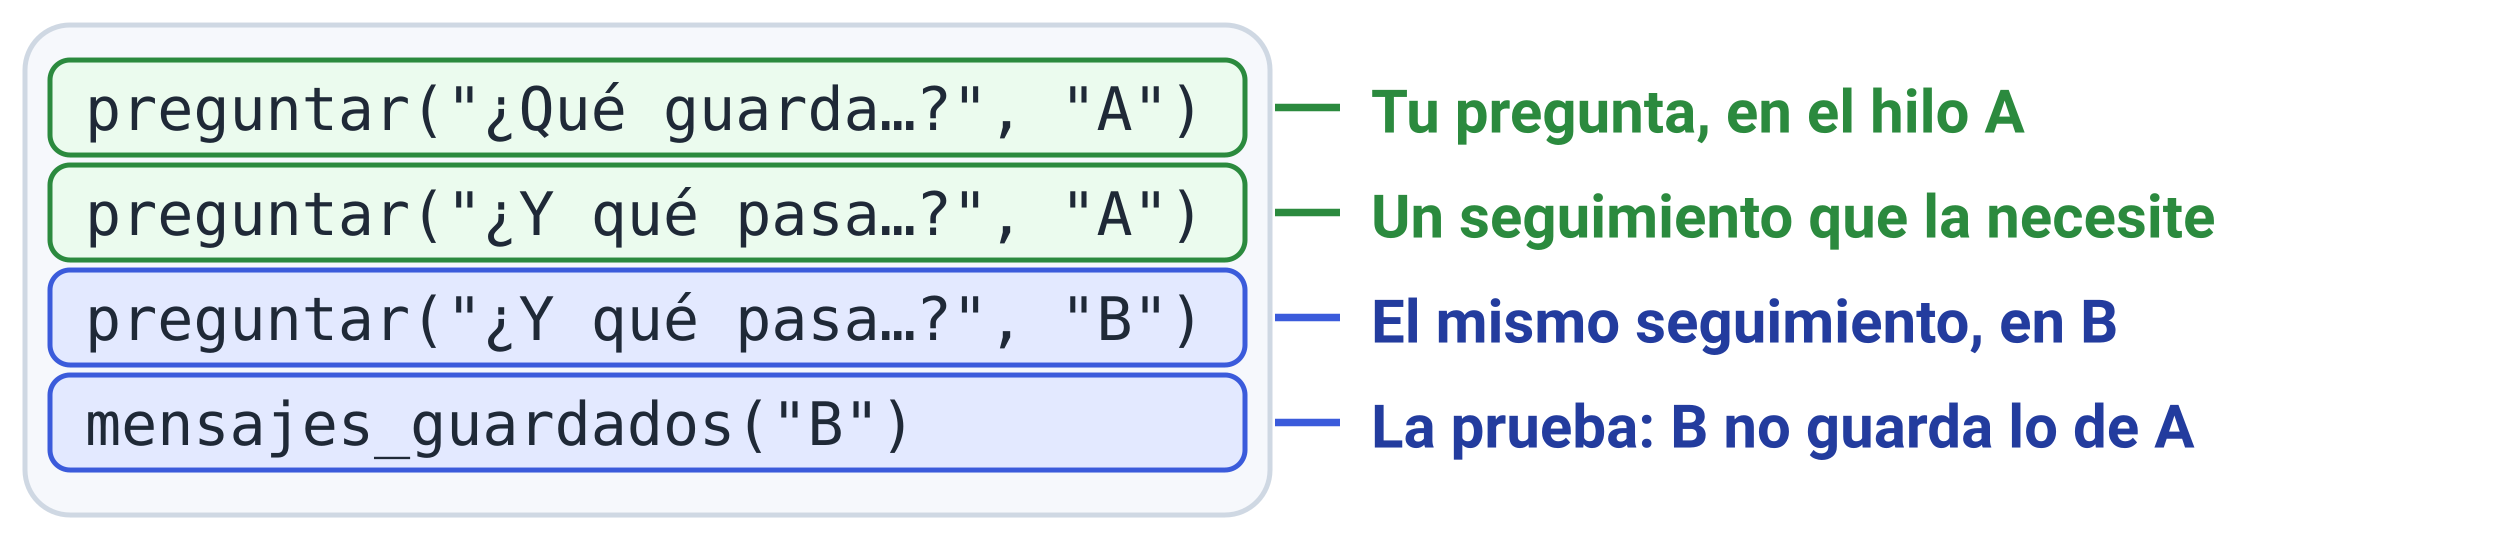
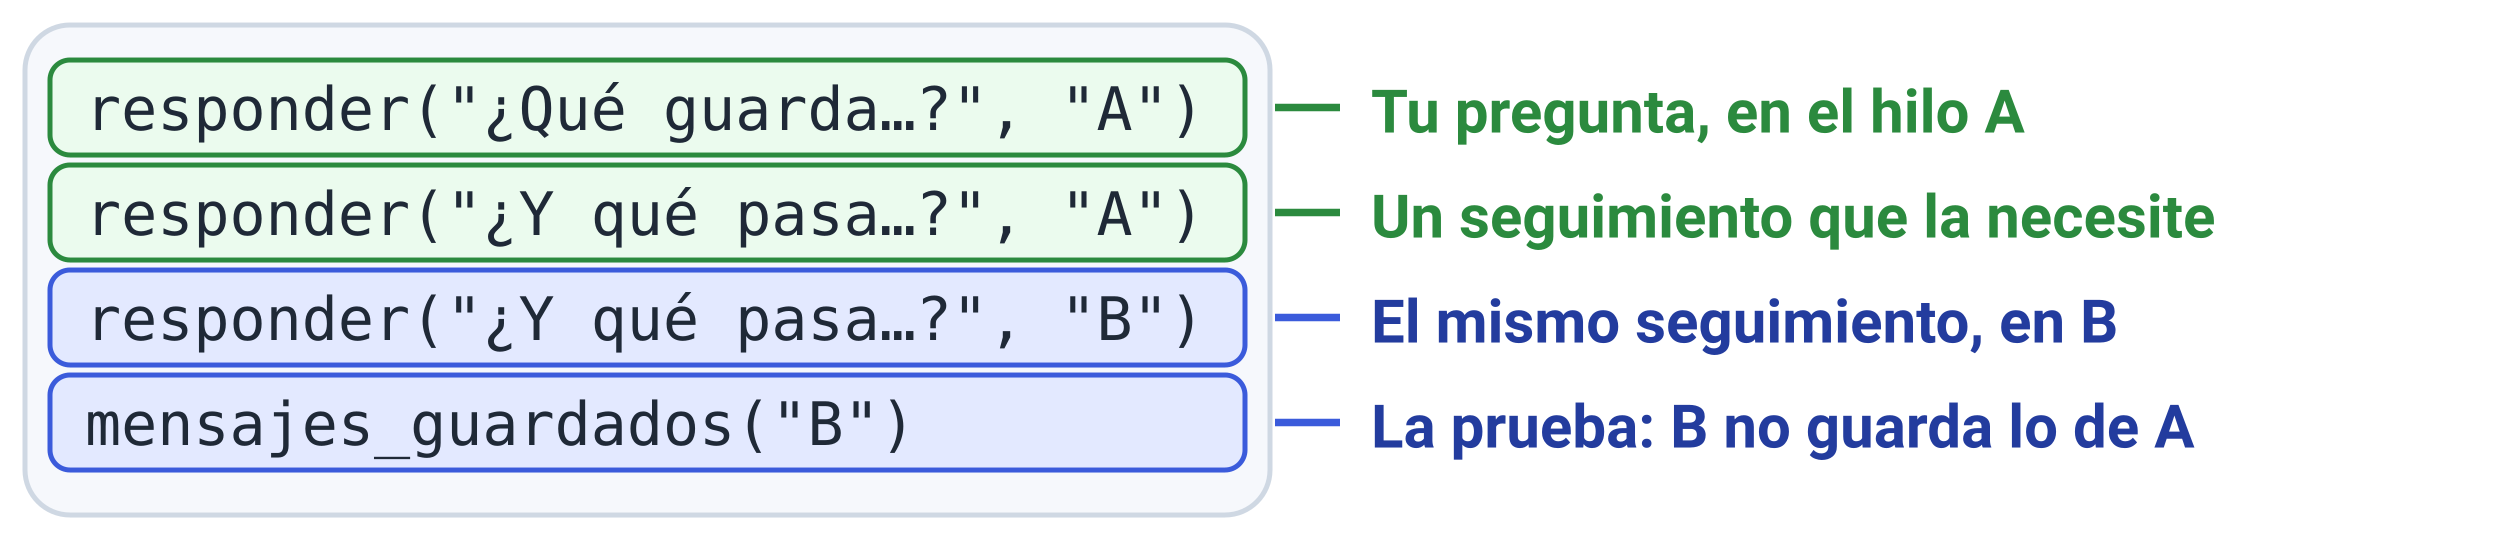
<svg xmlns="http://www.w3.org/2000/svg" viewBox="0 0 1000 219.0" width="1000" height="219.0" role="img">
  <rect x="10" y="10" width="498" height="196" rx="18" fill="#f6f8fc" stroke="#cfd8e3" stroke-width="2" />
  <rect x="20" y="24" width="478" height="38" rx="8" fill="#ebfbee" stroke="#2b8a3e" stroke-width="2" />
  <path d="M510 43 L536 43" stroke="#2b8a3e" stroke-width="3" fill="none" />
  <text x="548.4" y="53.0" text-anchor="start" font-family="Segoe UI, Roboto, Arial, sans-serif" font-size="24" font-weight="700" fill="#2b8a3e">Tu pregunta, en el hilo A</text>
-   <text x="34" y="52" text-anchor="start" font-family="Consolas, JetBrains Mono, monospace" font-size="24" font-weight="400" fill="#1f2937">preguntar("¿Qué guarda…?", "A")</text>
+   <text x="34" y="52" text-anchor="start" font-family="Consolas, JetBrains Mono, monospace" font-size="24" font-weight="400" fill="#1f2937">responder("¿Qué guarda…?", "A")</text>
  <rect x="20" y="66" width="478" height="38" rx="8" fill="#ebfbee" stroke="#2b8a3e" stroke-width="2" />
  <path d="M510 85 L536 85" stroke="#2b8a3e" stroke-width="3" fill="none" />
  <text x="548.4" y="95.0" text-anchor="start" font-family="Segoe UI, Roboto, Arial, sans-serif" font-size="24" font-weight="700" fill="#2b8a3e">Un seguimiento que la necesite</text>
-   <text x="34" y="94" text-anchor="start" font-family="Consolas, JetBrains Mono, monospace" font-size="24" font-weight="400" fill="#1f2937">preguntar("¿Y qué pasa…?", "A")</text>
+   <text x="34" y="94" text-anchor="start" font-family="Consolas, JetBrains Mono, monospace" font-size="24" font-weight="400" fill="#1f2937">responder("¿Y qué pasa…?", "A")</text>
  <rect x="20" y="108" width="478" height="38" rx="8" fill="#e3e9ff" stroke="#3b5bdb" stroke-width="2" />
  <path d="M510 127 L536 127" stroke="#3b5bdb" stroke-width="3" fill="none" />
  <text x="548.4" y="137.0" text-anchor="start" font-family="Segoe UI, Roboto, Arial, sans-serif" font-size="24" font-weight="700" fill="#233c9e">El mismo seguimiento, en B</text>
-   <text x="34" y="136" text-anchor="start" font-family="Consolas, JetBrains Mono, monospace" font-size="24" font-weight="400" fill="#1f2937">preguntar("¿Y qué pasa…?", "B")</text>
+   <text x="34" y="136" text-anchor="start" font-family="Consolas, JetBrains Mono, monospace" font-size="24" font-weight="400" fill="#1f2937">responder("¿Y qué pasa…?", "B")</text>
  <rect x="20" y="150" width="478" height="38" rx="8" fill="#e3e9ff" stroke="#3b5bdb" stroke-width="2" />
  <path d="M510 169 L536 169" stroke="#3b5bdb" stroke-width="3" fill="none" />
  <text x="548.4" y="179.0" text-anchor="start" font-family="Segoe UI, Roboto, Arial, sans-serif" font-size="24" font-weight="700" fill="#233c9e">La prueba: B no guarda lo de A</text>
  <text x="34" y="178" text-anchor="start" font-family="Consolas, JetBrains Mono, monospace" font-size="24" font-weight="400" fill="#1f2937">mensajes_guardados("B")</text>
</svg>
